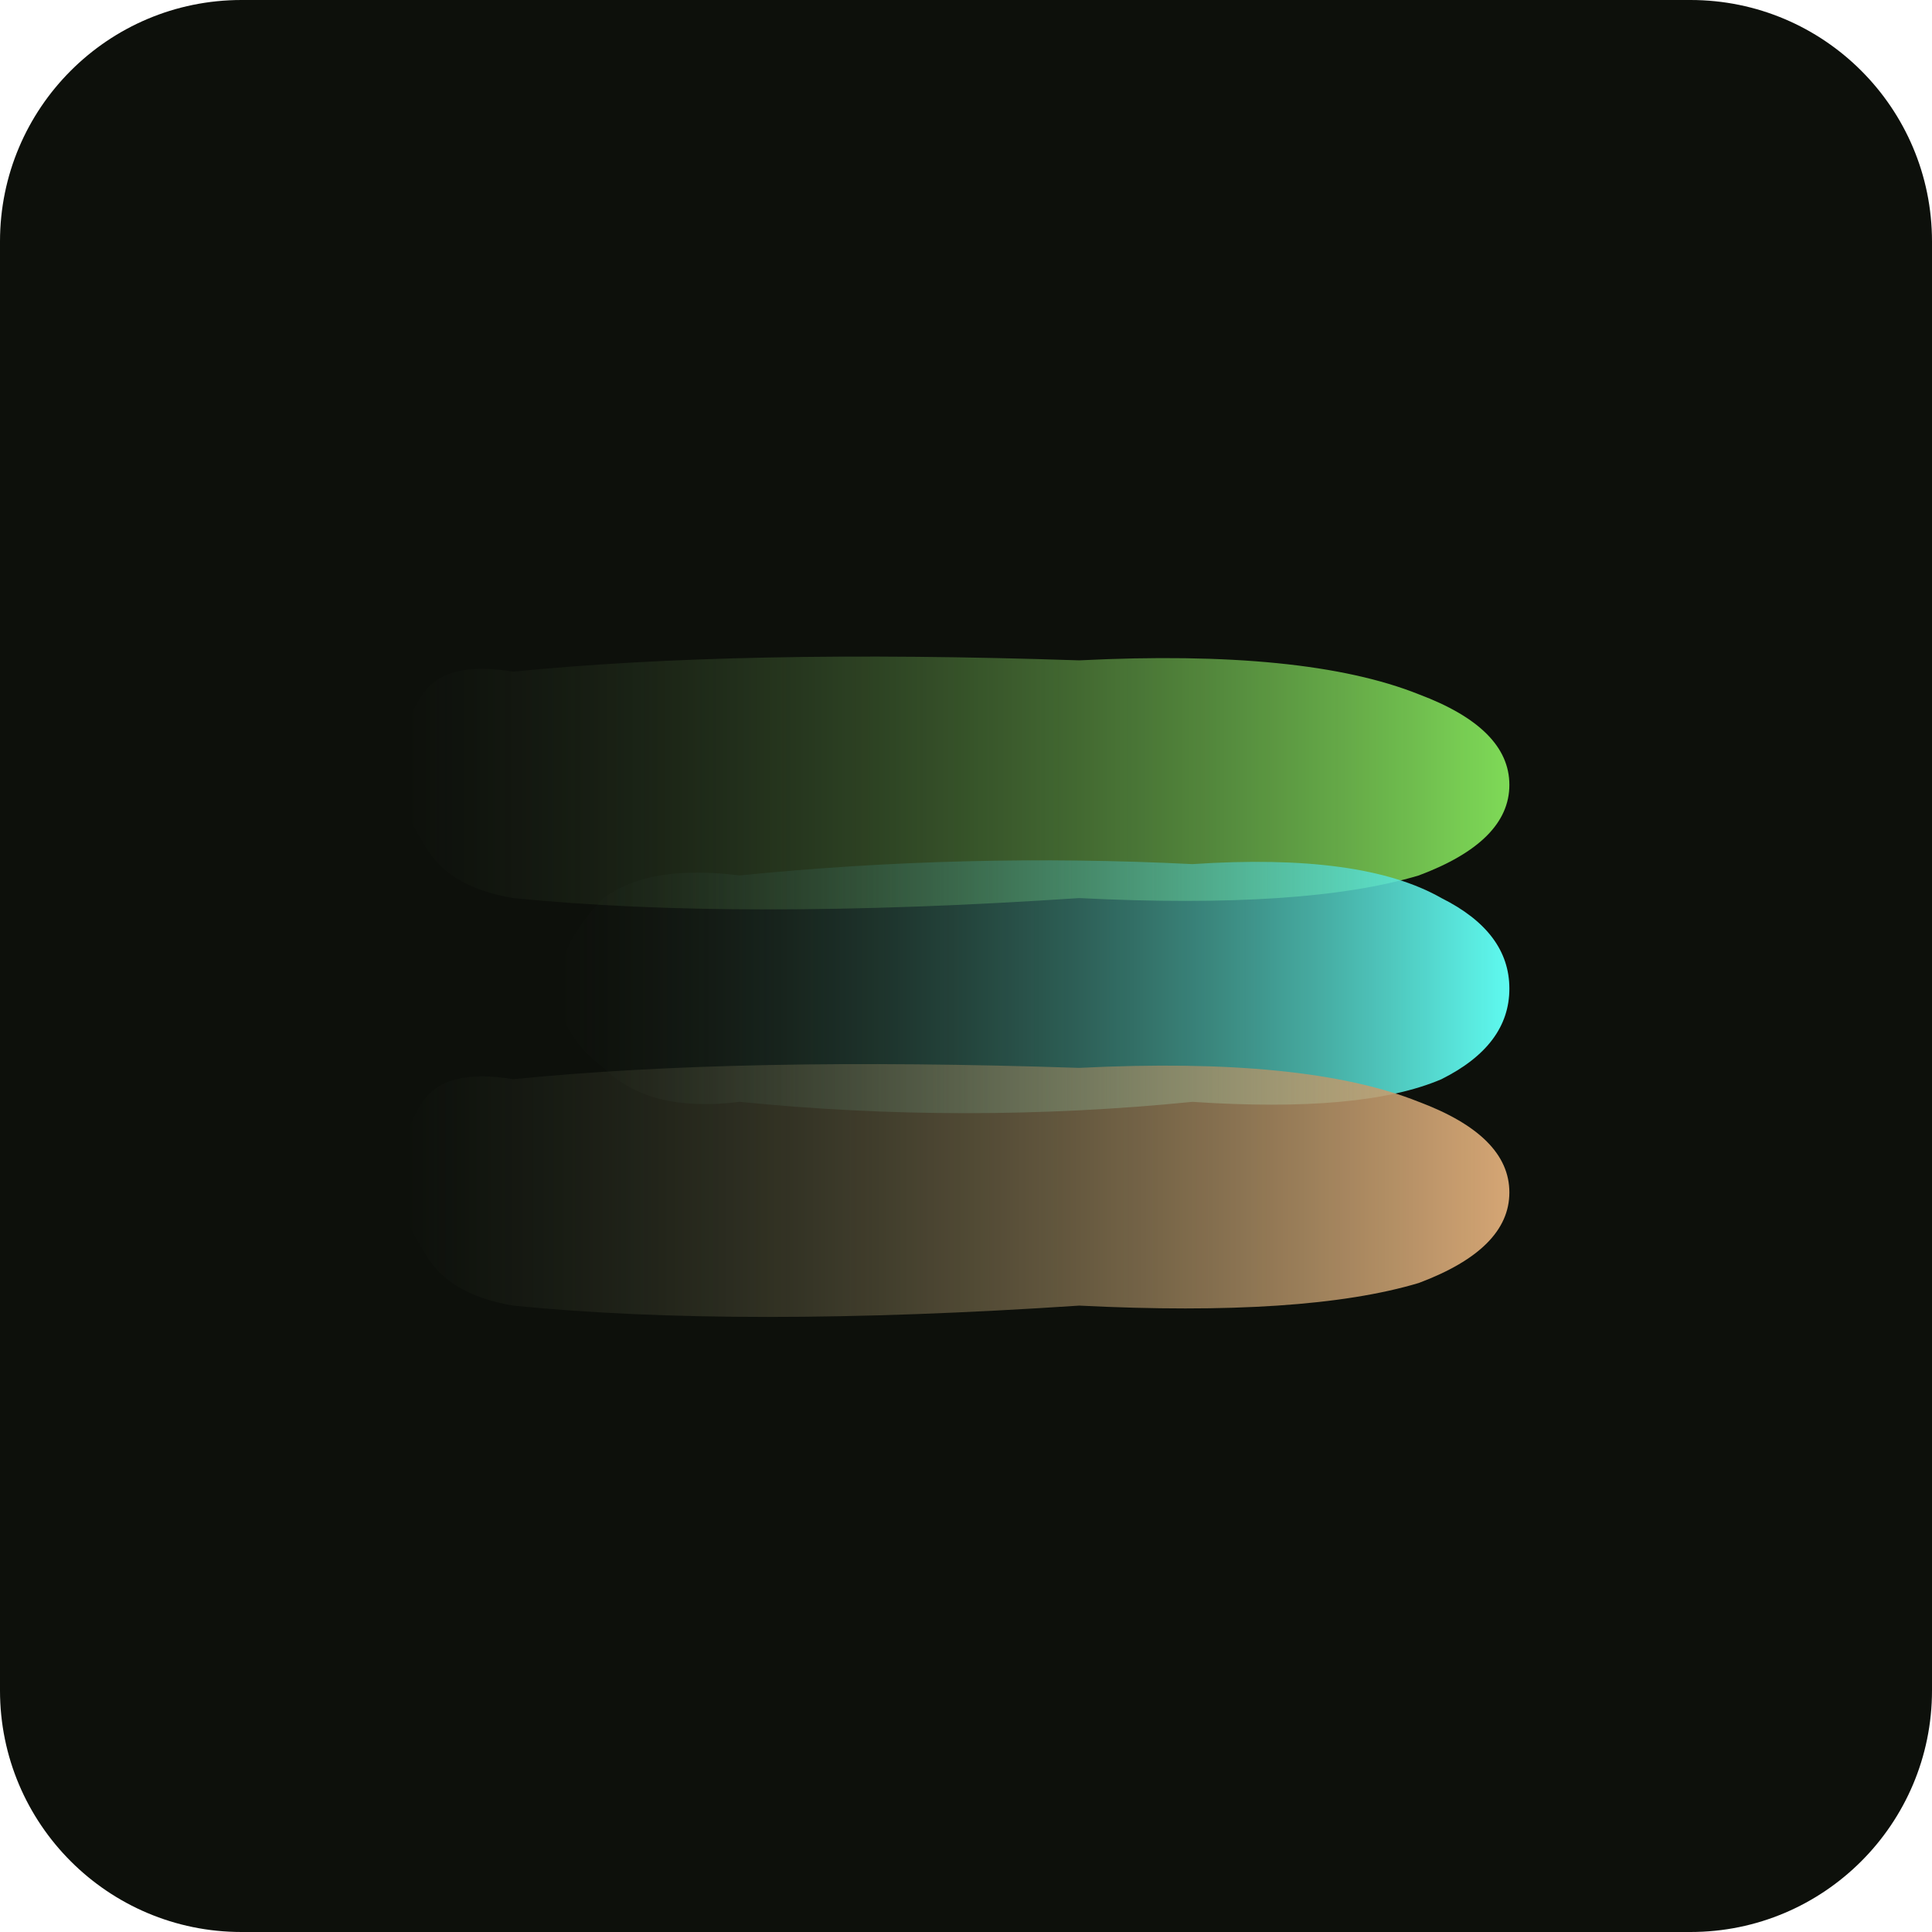
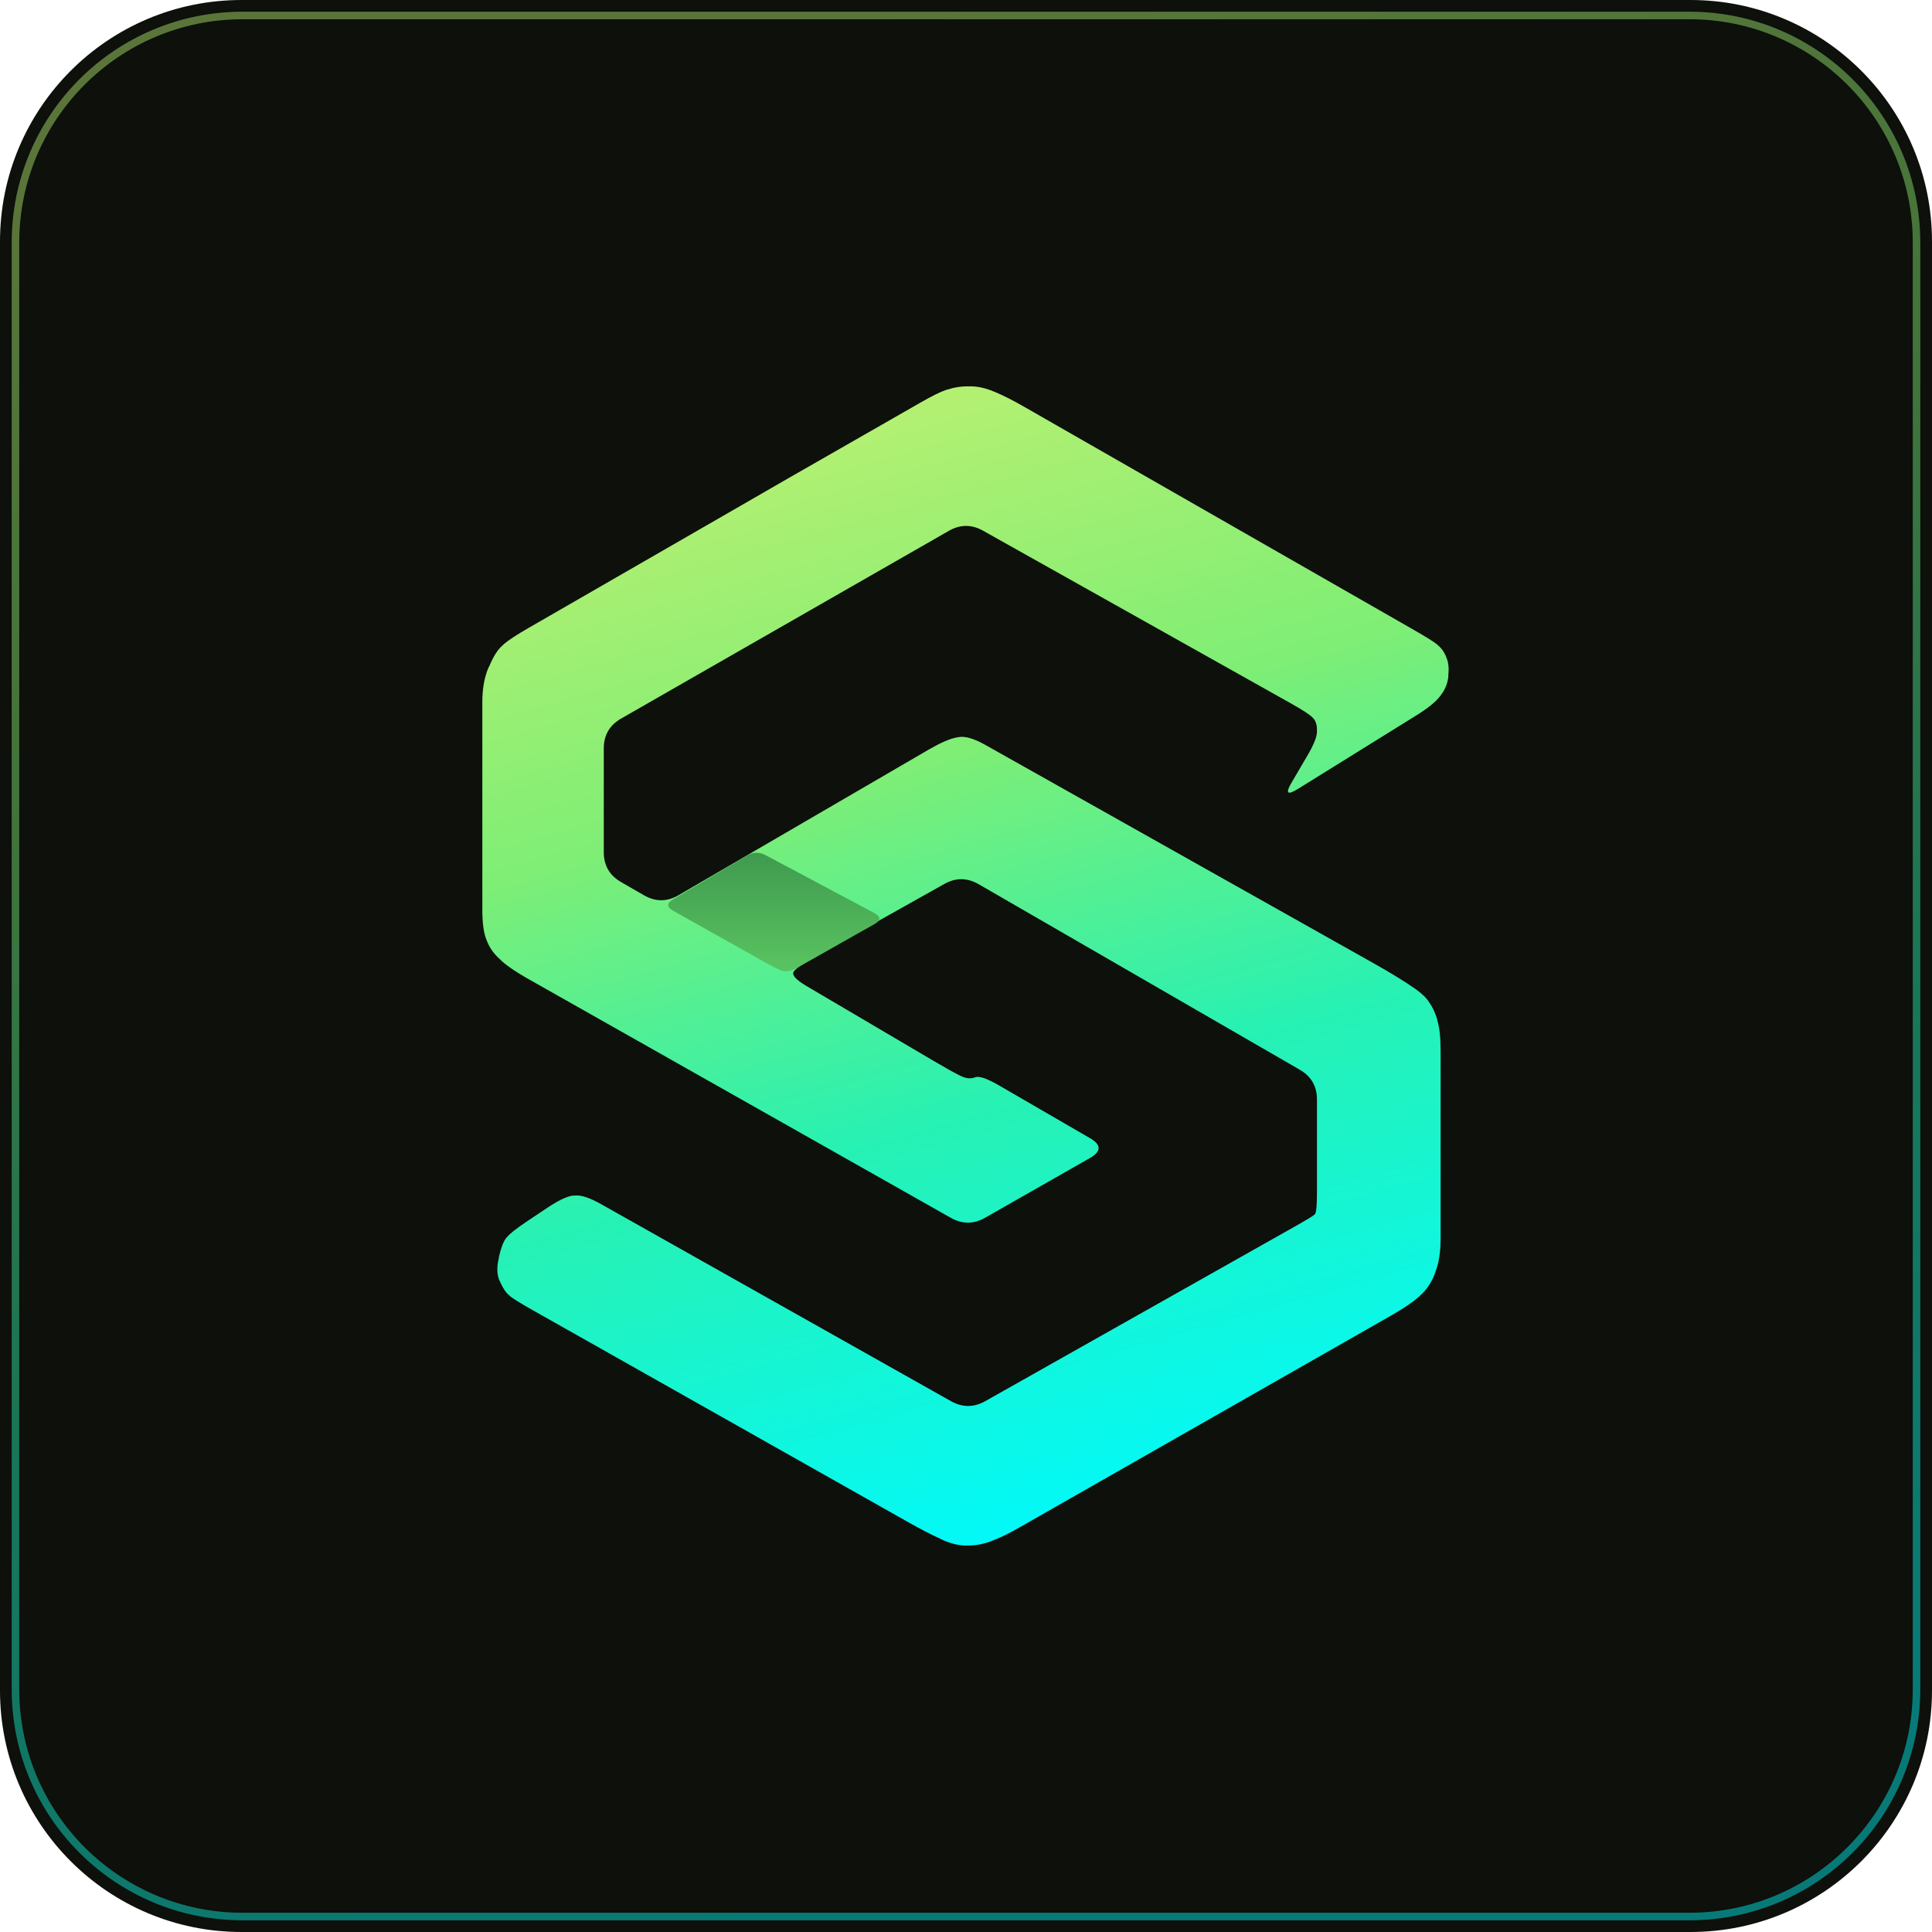
<svg xmlns="http://www.w3.org/2000/svg" viewBox="0 0 512 512">
  <defs>
-     <linearGradient id="pwa512-green" x1="0%" y1="0%" x2="100%" y2="0%">
-       <stop offset="0%" stop-color="#3d4a35" stop-opacity="0" />
-       <stop offset="100%" stop-color="#7ed957" />
+     <linearGradient id="i512" x1="0.38" y1="0" x2="0.62" y2="1">
+       <stop offset="0" stop-color="#b8f071" />
+       <stop offset="0.32" stop-color="#7fee75" />
+       <stop offset="0.62" stop-color="#27f1b3" />
+       <stop offset="1" stop-color="#00fafc" />
    </linearGradient>
-     <linearGradient id="pwa512-cyan" x1="0%" y1="0%" x2="100%" y2="0%">
-       <stop offset="0%" stop-color="#2d3628" stop-opacity="0" />
-       <stop offset="100%" stop-color="#5ffbf1" />
-     </linearGradient>
-     <linearGradient id="pwa512-gold" x1="0%" y1="0%" x2="100%" y2="0%">
-       <stop offset="0%" stop-color="#4a5942" stop-opacity="0" />
-       <stop offset="100%" stop-color="#d4a574" />
+     <linearGradient id="i512-seam" x1="0" y1="0" x2="0" y2="1">
+       <stop offset="0" stop-color="#3f9a4f" />
+       <stop offset="1" stop-color="#5ac461" />
    </linearGradient>
  </defs>
  <rect width="512" height="512" rx="64" fill="#0d100b" />
-   <g transform="translate(76, 136) scale(3)">
-     <path d="M 12 16 Q 14 13, 20 14 Q 40 12, 70 13 Q 90 12, 100 16 Q 108 19, 108 24 Q 108 29, 100 32 Q 90 35, 70 34 Q 40 36, 20 34 Q 14 33, 12 29 Q 10 26, 10 23 Q 10 19, 12 16 Z" fill="url(#pwa512-green)" />
-     <path d="M 28 34 Q 32 31, 40 32 Q 60 30, 80 31 Q 95 30, 102 34 Q 108 37, 108 42 Q 108 47, 102 50 Q 95 53, 80 52 Q 60 54, 40 52 Q 32 53, 28 49 Q 24 46, 24 42 Q 24 38, 28 34 Z" fill="url(#pwa512-cyan)" />
-     <path d="M 12 52 Q 14 49, 20 50 Q 40 48, 70 49 Q 90 48, 100 52 Q 108 55, 108 60 Q 108 65, 100 68 Q 90 71, 70 70 Q 40 72, 20 70 Q 14 69, 12 65 Q 10 62, 10 59 Q 10 55, 12 52 Z" fill="url(#pwa512-gold)" />
+   <rect x="4.1" y="4.1" width="503.8" height="503.8" rx="60.2" fill="none" stroke="url(#i512)" stroke-width="2.0" opacity="0.45" />
+   <g transform="translate(22.5 38.6) scale(0.58514)">
+     <path d="M 400 109 L 401 109 Q 406 109 411.5 111.3 L 412.5 111.7 Q 418 114 425.8 118.5 L 602.2 219.5 Q 610 224 612.3 225.8 L 612.7 226.2 Q 615 228 616.4 231.2 L 616.6 231.8 Q 618 235 617.5 239.5 L 617.5 240.5 Q 617 245 614.3 248.6 L 613.7 249.4 Q 611 253 603.4 257.8 L 549.6 291.2 Q 542 296 546.6 288.3 L 553.4 276.7 Q 558 269 558 265.4 L 558 264.6 Q 558 261 556.2 259.2 L 555.8 258.8 Q 554 257 546.2 252.6 L 406.8 174.4 Q 399 170 391.2 174.5 L 242.8 259.5 Q 235 264 235 273 L 235 320 Q 235 329 242.8 333.5 L 253.2 339.5 Q 261 344 268.8 339.5 L 382.2 273.5 Q 390 269 394.5 268.1 L 395.5 267.9 Q 400 267 407.8 271.4 L 584.2 370.6 Q 592 375 598.4 379.1 L 599.6 379.9 Q 606 384 608.3 387.2 L 608.7 387.8 Q 611 391 612.4 395.5 L 612.6 396.5 Q 614 401 614 410 L 614 495 Q 614 504 611.7 509.9 L 611.3 511.1 Q 609 517 604.9 520.6 L 604.1 521.4 Q 600 525 592.2 529.5 L 423.8 625.5 Q 416 630 411 631.8 L 410 632.2 Q 405 634 400 634 L 399 634 Q 394 634 388.1 631.3 L 386.9 630.7 Q 381 628 373.2 623.6 L 202.8 527.4 Q 195 523 192.7 521.2 L 192.3 520.8 Q 190 519 188.2 514.9 L 187.8 514.1 Q 186 510 187.4 504.1 L 187.6 502.9 Q 189 497 190.8 494.7 L 191.2 494.3 Q 193 492 200.5 487 L 209.5 481 Q 217 476 221.1 475.5 L 221.9 475.5 Q 226 475 233.8 479.4 L 392.2 568.6 Q 400 573 407.8 568.6 L 548.2 489.4 Q 556 485 556.9 484.1 L 557.1 483.9 Q 558 483 558 474 L 558 432 Q 558 423 550.2 418.5 L 404.8 334.5 Q 397 330 389.2 334.4 L 331.8 366.6 Q 324 371 321.7 373.3 L 321.3 373.7 Q 319 376 326.8 380.6 L 384.2 414.4 Q 392 419 395.6 420.8 L 396.4 421.2 Q 400 423 402.7 422.1 L 403.3 421.9 Q 406 421 413.8 425.5 L 455.2 449.5 Q 463 454 455.2 458.5 L 407.8 485.5 Q 400 490 392.2 485.6 L 200.8 377.4 Q 193 373 188.9 369.4 L 188.1 368.6 Q 184 365 182.2 360.5 L 181.8 359.5 Q 180 355 180 346 L 180 252 Q 180 243 182.7 236.6 L 183.3 235.4 Q 186 229 189.2 226.3 L 189.8 225.7 Q 193 223 200.8 218.5 L 303.2 159.5 Q 311 155 318.8 150.5 L 378.2 116.5 Q 386 112 390.1 110.6 L 390.9 110.4 Q 395 109 400 109 Z" fill="url(#i512)" />
+     <path d="M 308.4 321.4 L 357.6 347.6 Q 362 350 357.7 352.5 L 322.3 372.5 Q 318 375 314.4 373.2 L 313.6 372.8 Q 310 371 305.6 368.5 L 266.4 346.5 Q 262 344 266.3 341.4 L 299.7 321.6 Q 304 319 308.4 321.4 Z" fill="url(#i512-seam)" />
  </g>
</svg>
